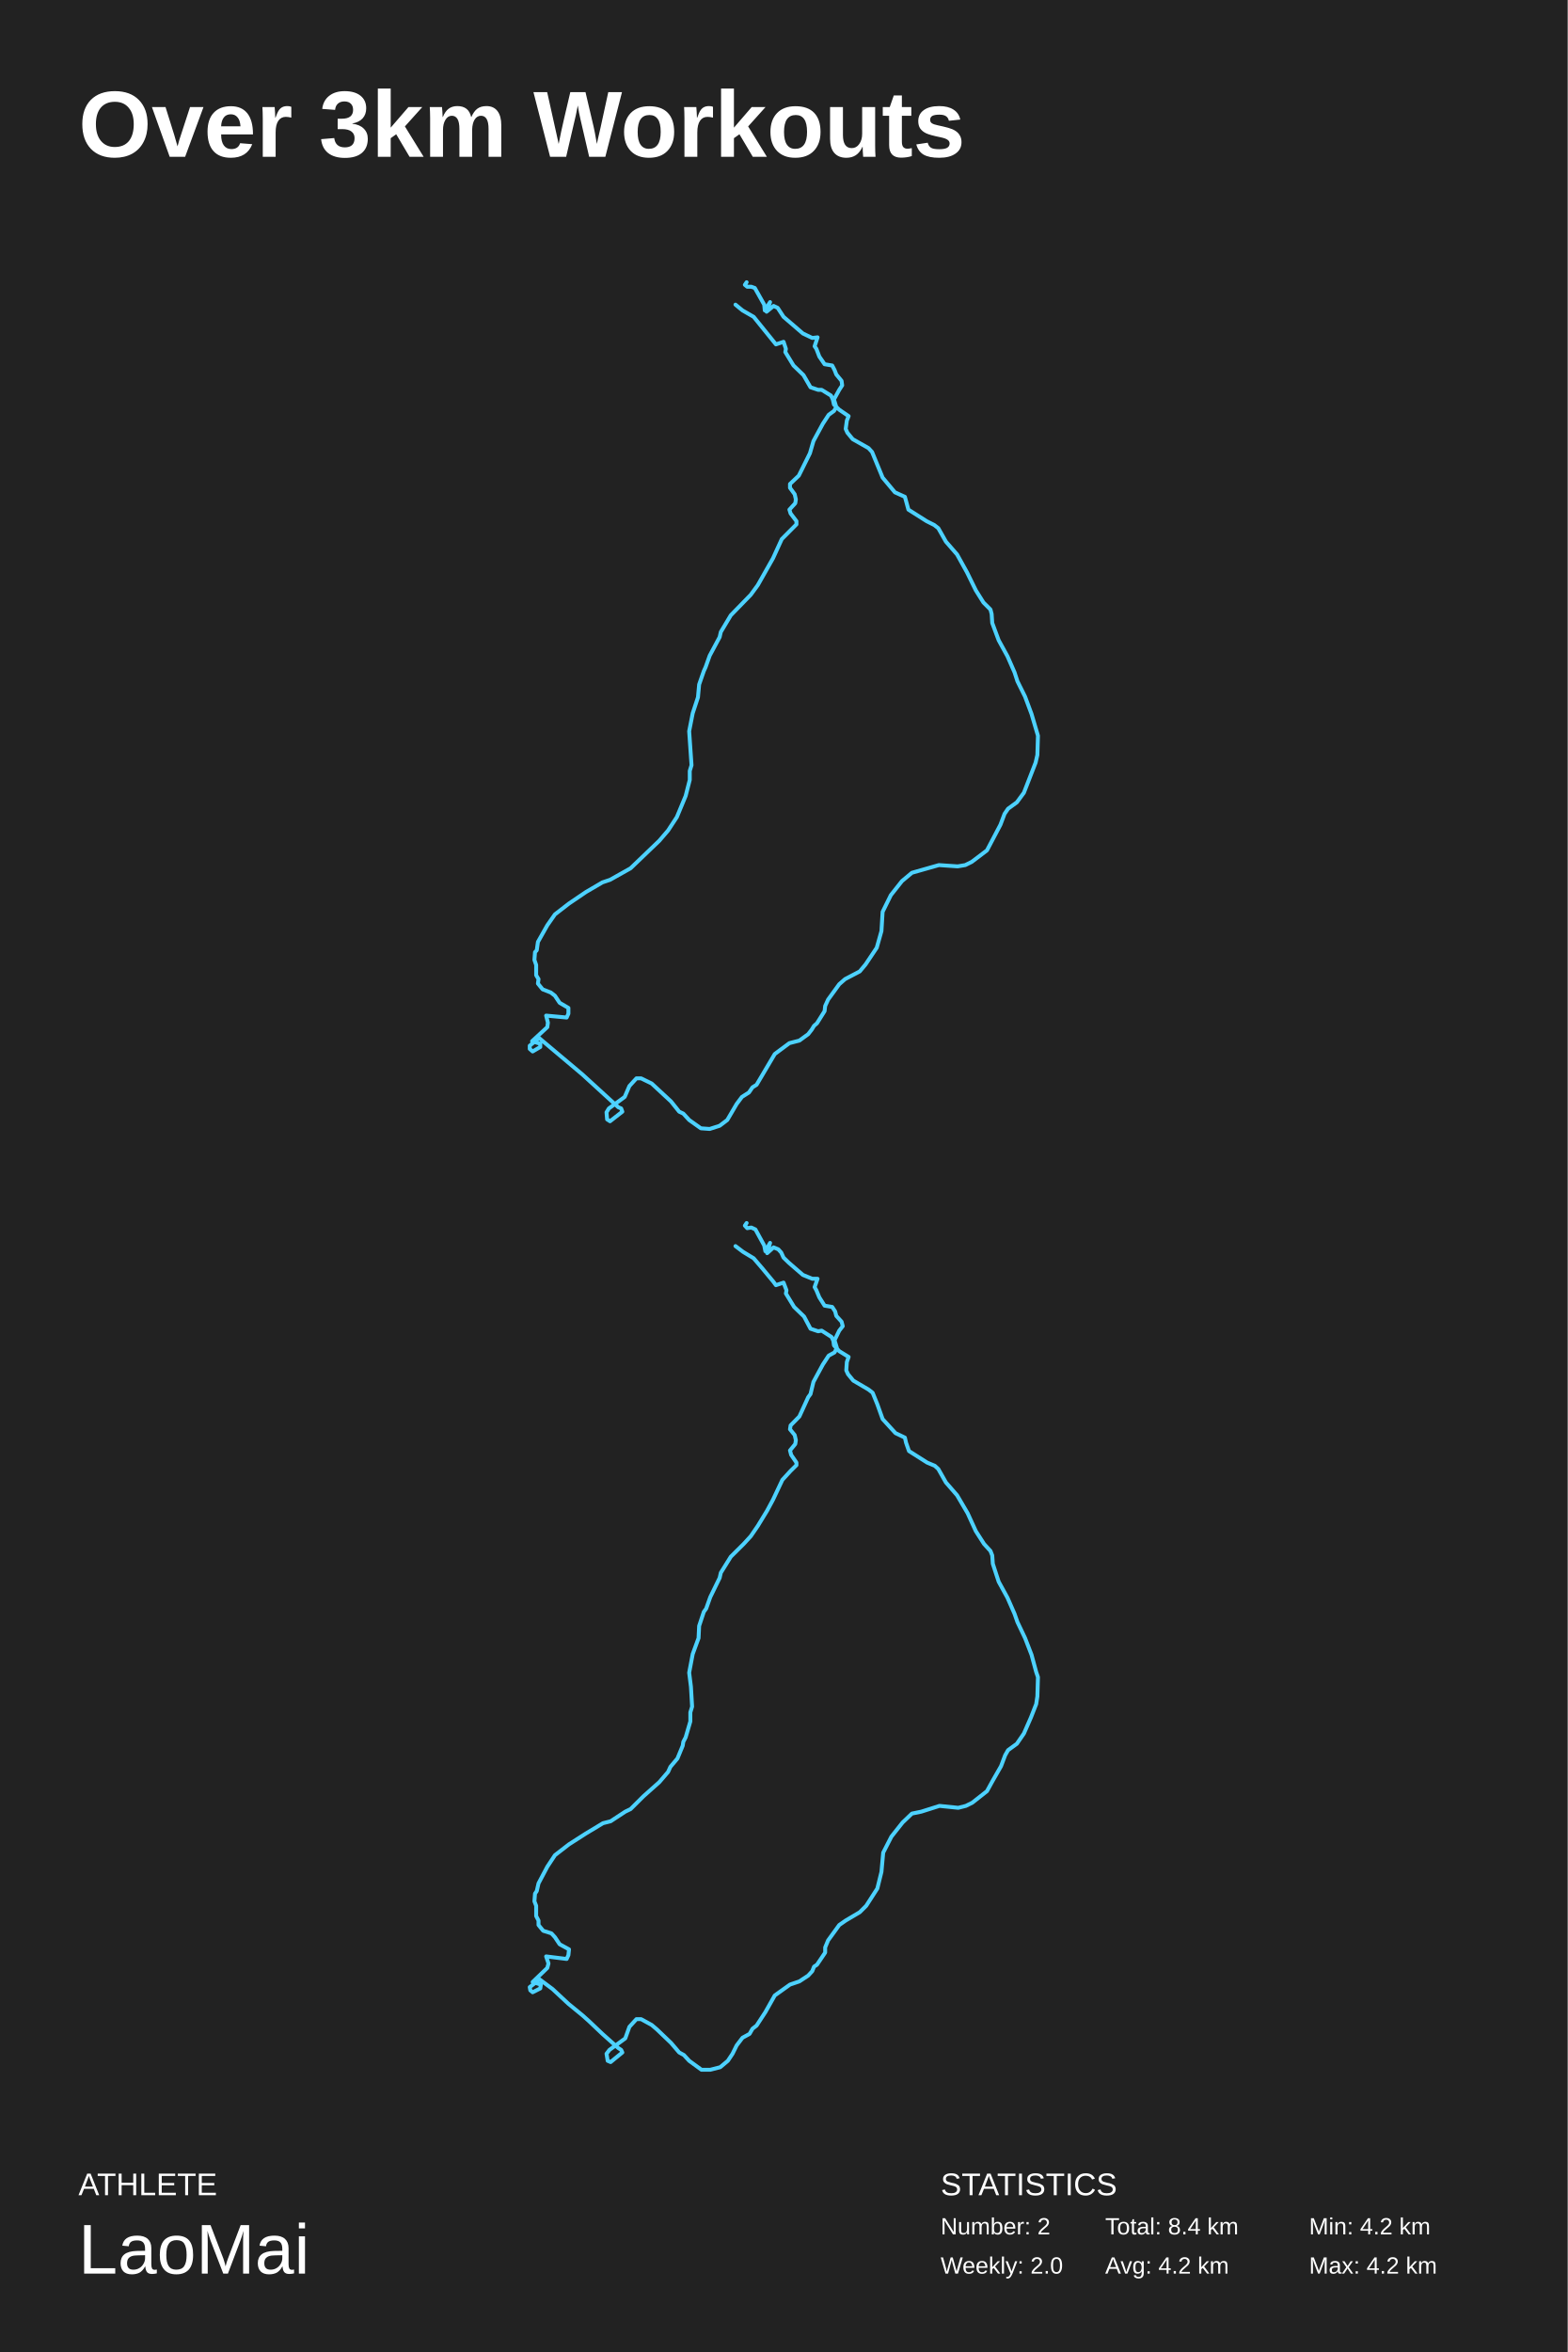
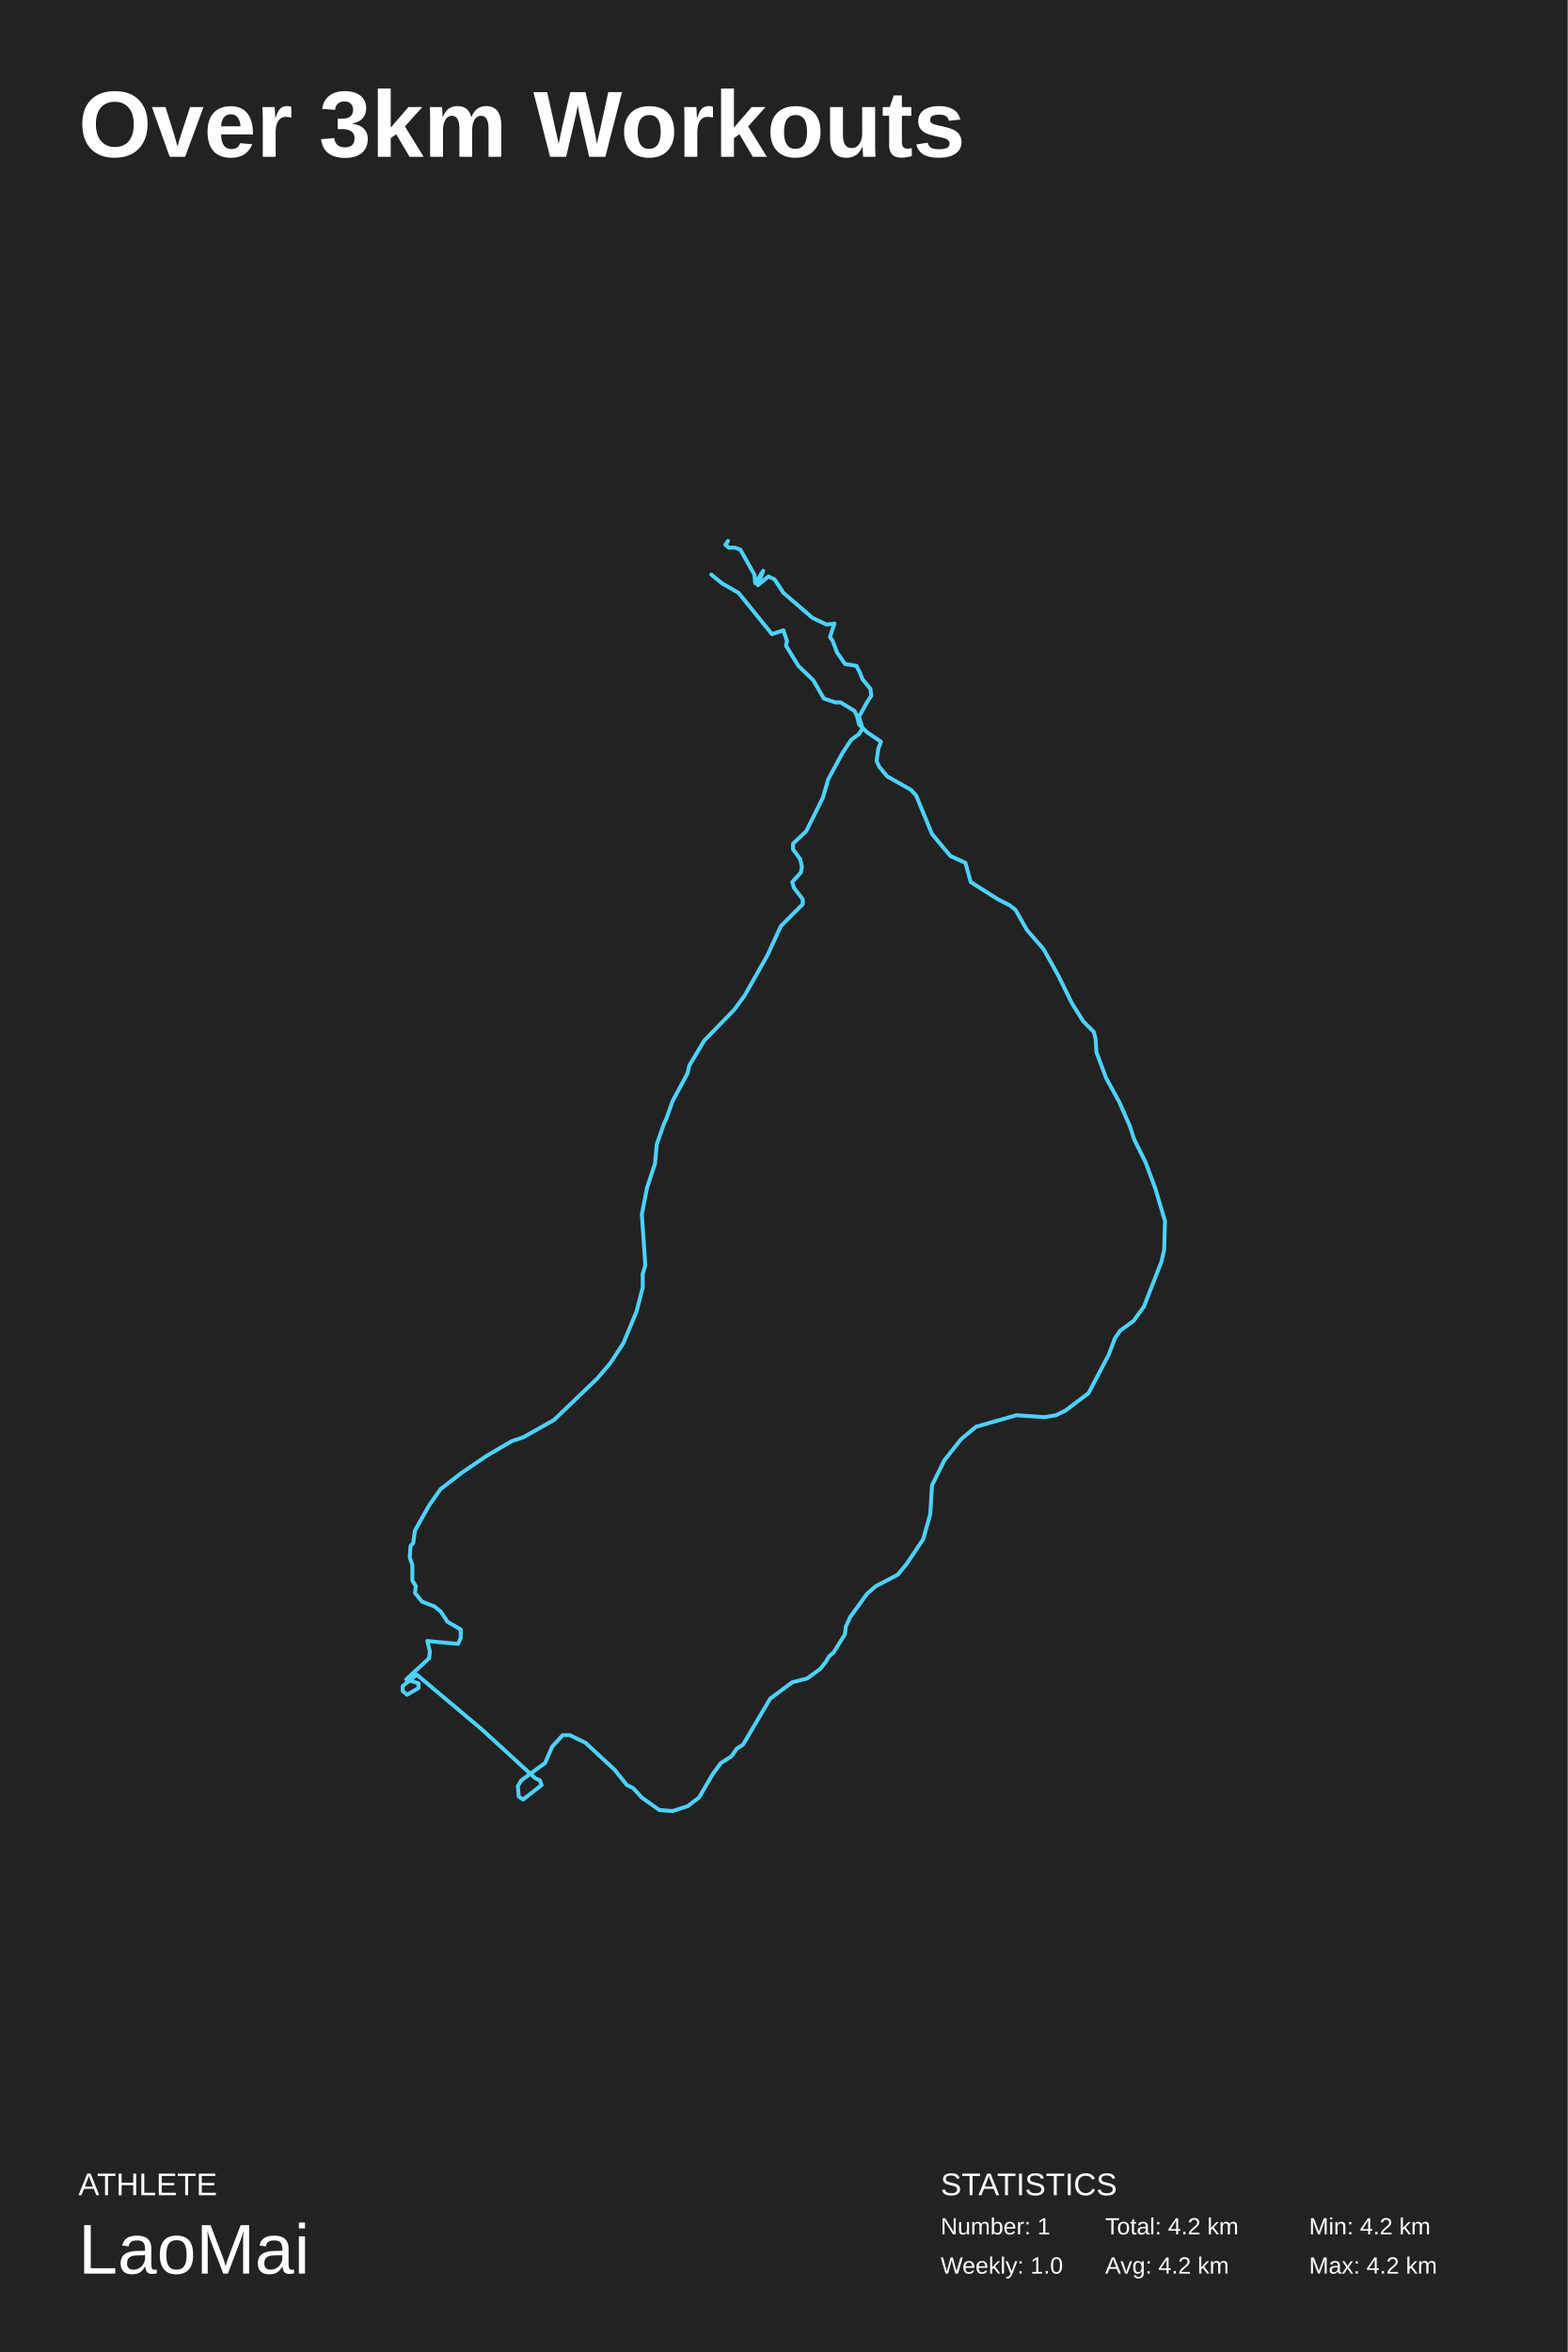
<svg xmlns="http://www.w3.org/2000/svg" baseProfile="full" height="300mm" version="1.1" viewBox="0,0,200,300" width="200mm">
  <defs />
  <rect fill="#222222" height="300" width="200" x="0" y="0" />
  <text fill="#FFFFFF" style="font-size:12px; font-family:Arial; font-weight:bold;" x="10" y="20">Over 3km Workouts</text>
  <text fill="#FFFFFF" style="font-size:4px; font-family:Arial" x="10" y="280">ATHLETE</text>
  <text fill="#FFFFFF" style="font-size:9px; font-family:Arial" x="10" y="290">LaoMai</text>
  <text fill="#FFFFFF" style="font-size:4px; font-family:Arial" x="120" y="280">STATISTICS</text>
-   <text fill="#FFFFFF" style="font-size:3px; font-family:Arial" x="120" y="285">Number: 2</text>
-   <text fill="#FFFFFF" style="font-size:3px; font-family:Arial" x="120" y="290">Weekly: 2.0</text>
-   <text fill="#FFFFFF" style="font-size:3px; font-family:Arial" x="141" y="285">Total: 8.4 km</text>
+   <text fill="#FFFFFF" style="font-size:3px; font-family:Arial" x="120" y="285">Number: 1</text>
+   <text fill="#FFFFFF" style="font-size:3px; font-family:Arial" x="120" y="290">Weekly: 1.0</text>
+   <text fill="#FFFFFF" style="font-size:3px; font-family:Arial" x="141" y="285">Total: 4.2 km</text>
  <text fill="#FFFFFF" style="font-size:3px; font-family:Arial" x="141" y="290">Avg: 4.2 km</text>
  <text fill="#FFFFFF" style="font-size:3px; font-family:Arial" x="167" y="285">Min: 4.2 km</text>
  <text fill="#FFFFFF" style="font-size:3px; font-family:Arial" x="167" y="290">Max: 4.2 km</text>
-   <polyline fill="none" points="93.83,38.859 94.728,39.595 96.149,40.412 98.99,43.925 99.963,43.598 100.262,44.497 100.187,44.905 101.234,46.621 102.505,47.846 103.403,49.398 104.375,49.725 104.824,49.725 106.02,50.461 106.245,50.951 106.394,51.604 107.067,52.258 108.264,53.075 108.039,53.647 107.89,54.709 108.114,55.199 108.787,56.016 110.806,57.16 111.255,57.65 112.601,60.918 114.172,62.797 115.443,63.369 115.892,65.003 118.21,66.473 119.182,66.963 119.706,67.372 120.678,69.087 122.099,70.721 123.37,73.009 124.492,75.296 125.464,76.848 126.362,77.747 126.511,78.319 126.586,79.463 127.409,81.669 128.531,83.711 129.428,85.753 129.802,86.897 130.774,88.858 131.597,91.063 132.419,93.841 132.345,96.292 132.12,97.272 130.625,101.112 129.727,102.337 128.605,103.154 128.157,103.808 127.633,105.196 125.913,108.464 123.969,109.935 123.146,110.343 122.174,110.506 119.781,110.343 116.341,111.323 115.069,112.385 113.648,114.183 112.601,116.307 112.452,118.757 111.853,120.881 110.433,123.005 109.685,123.904 107.815,124.884 107.067,125.538 105.646,127.498 105.272,128.315 105.198,128.969 104.225,130.521 103.851,130.848 103.552,131.338 103.104,131.91 101.982,132.727 100.71,133.053 98.841,134.442 96.522,138.363 95.999,138.69 95.55,139.344 94.653,139.915 93.98,140.814 92.783,142.856 91.811,143.592 90.54,144.0 89.418,143.918 87.922,142.856 87.174,142.039 86.651,141.794 85.604,140.487 83.136,138.2 81.79,137.546 81.191,137.546 80.294,138.527 79.696,139.915 77.677,141.386 77.377,141.876 77.452,142.775 77.826,143.02 79.397,141.794 79.247,141.386 78.873,141.223 74.311,137.056 68.777,132.4 67.581,133.38 67.581,133.789 67.954,134.115 68.927,133.544 68.927,133.135 67.88,132.808 69.824,131.011 69.899,130.439 69.674,129.541 72.292,129.786 72.516,129.296 72.516,128.56 71.395,127.907 70.796,127.008 70.273,126.6 69.226,126.191 68.627,125.456 68.702,124.884 68.403,124.394 68.403,123.087 68.179,122.434 68.254,121.453 68.478,121.208 68.627,120.146 69.824,118.022 70.796,116.633 72.591,115.245 74.76,113.774 76.854,112.549 77.826,112.222 80.444,110.752 84.108,107.239 85.23,105.932 86.352,104.216 87.473,101.52 87.997,99.478 87.997,98.334 88.221,97.599 87.922,93.269 88.371,90.982 89.044,88.939 89.194,87.305 89.792,85.59 90.016,85.1 90.54,83.629 91.811,81.26 91.961,80.606 93.232,78.482 95.775,75.868 96.672,74.643 98.616,71.211 99.738,68.761 101.608,66.882 101.608,66.473 100.86,65.493 100.71,65.003 101.458,64.186 101.533,63.695 101.384,63.042 100.785,62.225 100.785,61.735 101.907,60.673 103.328,57.813 103.777,56.261 104.973,54.055 105.721,52.911 106.394,52.421 106.693,51.931 106.394,50.951 107.067,49.725 107.441,49.153 107.366,48.582 106.693,47.765 106.469,47.193 106.17,46.621 105.198,46.457 104.525,45.477 104.151,44.497 103.926,44.17 104.3,43.026 103.627,43.108 102.431,42.536 99.963,40.412 99.215,39.268 98.691,39.023 97.794,39.758 98.243,38.533 97.569,39.595 97.495,38.859 96.298,36.735 95.849,36.572 95.326,36.572 95.027,36.327 95.251,36.0" stroke="#4DD2FF" stroke-linecap="round" stroke-linejoin="round" stroke-width="0.5" />
-   <polyline fill="none" points="93.83,158.941 94.802,159.676 96.149,160.493 97.27,161.801 98.691,163.516 98.99,163.925 99.963,163.598 100.337,164.578 100.262,164.987 101.309,166.702 102.58,167.928 103.403,169.48 104.375,169.807 104.824,169.725 106.095,170.542 106.319,171.032 106.394,171.604 107.067,172.34 108.264,173.075 108.039,173.728 107.965,174.79 108.189,175.281 108.862,176.098 110.806,177.241 111.33,177.65 111.928,179.12 112.601,180.999 114.247,182.797 115.443,183.369 115.593,184.022 115.967,185.084 118.285,186.555 119.257,186.963 119.706,187.372 120.678,189.087 122.099,190.721 123.445,193.009 124.492,195.296 125.539,196.93 126.362,197.829 126.586,198.401 126.661,199.463 127.409,201.75 128.531,203.793 129.428,205.835 129.802,206.897 130.774,208.939 131.597,211.063 132.195,213.269 132.419,213.923 132.345,216.374 132.195,217.354 131.522,219.069 130.625,221.112 129.727,222.419 128.605,223.236 128.232,223.889 127.708,225.278 126.586,227.239 125.913,228.464 124.044,229.935 123.221,230.343 122.249,230.588 119.856,230.343 117.537,231.078 116.341,231.323 115.144,232.467 113.723,234.264 112.676,236.307 112.452,238.757 111.928,240.881 110.507,243.087 109.685,243.904 107.89,244.966 107.067,245.538 105.646,247.498 105.272,248.397 105.272,249.051 104.225,250.603 103.851,250.848 103.627,251.42 103.104,251.991 101.982,252.727 100.785,253.135 98.841,254.524 97.644,256.648 96.522,258.363 95.999,258.772 95.625,259.425 94.728,259.915 93.98,260.896 93.456,261.958 92.858,262.856 91.886,263.673 90.614,264.0 89.493,264.0 87.922,262.856 87.249,262.121 86.651,261.794 85.604,260.569 83.809,258.854 83.136,258.282 81.79,257.546 81.191,257.546 80.294,258.527 79.771,259.997 77.751,261.468 77.377,261.958 77.527,262.856 77.901,263.02 79.397,261.794 79.247,261.468 78.873,261.223 76.854,259.425 75.134,257.792 74.311,257.056 72.516,255.586 70.497,253.707 68.852,252.482 67.581,253.462 67.655,253.87 67.954,254.115 68.927,253.625 69.001,253.135 67.954,252.808 69.824,251.011 69.974,250.439 69.674,249.541 72.292,249.867 72.516,249.377 72.591,248.642 71.395,247.989 70.796,247.09 70.348,246.6 69.301,246.273 68.702,245.538 68.702,244.966 68.403,244.394 68.403,243.087 68.179,242.515 68.254,241.535 68.478,241.208 68.702,240.228 69.824,238.104 70.796,236.633 72.591,235.245 74.76,233.856 76.929,232.549 77.901,232.304 79.771,231.078 80.444,230.752 82.089,229.118 84.108,227.32 85.23,226.013 85.529,225.36 86.426,224.298 87.1,222.664 87.174,222.174 87.473,221.602 88.072,219.56 88.072,218.416 88.296,217.681 88.147,215.148 87.922,213.351 88.371,210.982 89.119,208.939 89.194,207.387 89.792,205.59 90.091,205.181 90.614,203.711 91.811,201.26 91.961,200.606 93.232,198.564 94.877,196.93 95.775,195.95 96.672,194.643 97.869,192.682 98.616,191.293 99.813,188.761 100.86,187.617 101.608,186.882 101.608,186.555 100.935,185.574 100.785,185.003 101.458,184.186 101.533,183.695 101.384,183.042 100.785,182.307 100.86,181.816 101.982,180.673 103.104,178.222 103.403,177.813 103.777,176.261 104.973,174.055 105.721,172.911 106.469,172.503 106.768,171.931 106.469,170.951 107.067,169.725 107.516,169.153 107.366,168.582 106.693,167.846 106.544,167.274 106.17,166.702 105.198,166.539 104.525,165.477 104.151,164.578 103.926,164.17 104.3,163.108 103.627,163.108 102.431,162.618 100.636,161.065 99.963,160.412 99.663,159.758 99.29,159.35 98.691,159.105 97.869,159.84 98.243,158.533 97.644,159.595 97.495,158.859 96.373,156.817 95.849,156.572 95.326,156.654 95.027,156.327 95.251,156.0" stroke="#4DD2FF" stroke-linecap="round" stroke-linejoin="round" stroke-width="0.5" />
+   <polyline fill="none" points="90.745,73.289 92.091,74.392 94.223,75.618 98.486,80.887 99.944,80.397 100.393,81.745 100.28,82.358 101.851,84.931 103.758,86.769 105.104,89.098 106.562,89.588 107.235,89.588 109.03,90.691 109.367,91.426 109.591,92.406 110.601,93.387 112.396,94.612 112.059,95.47 111.835,97.063 112.171,97.798 113.181,99.024 116.21,100.74 116.883,101.475 118.902,106.377 121.258,109.195 123.165,110.053 123.838,112.504 127.315,114.71 128.774,115.445 129.559,116.058 131.017,118.631 133.149,121.082 135.056,124.513 136.738,127.944 138.197,130.273 139.543,131.621 139.767,132.479 139.879,134.194 141.113,137.503 142.796,140.566 144.142,143.63 144.703,145.345 146.161,148.286 147.395,151.595 148.629,155.761 148.517,159.438 148.181,160.908 145.937,166.668 144.591,168.506 142.908,169.731 142.235,170.711 141.45,172.795 138.87,177.696 135.953,179.902 134.719,180.515 133.261,180.76 129.671,180.515 124.511,181.985 122.604,183.578 120.473,186.274 118.902,189.46 118.678,193.136 117.78,196.322 115.649,199.508 114.527,200.856 111.723,202.326 110.601,203.307 108.469,206.248 107.909,207.473 107.796,208.453 106.338,210.782 105.777,211.272 105.328,212.007 104.655,212.865 102.973,214.09 101.066,214.58 98.261,216.663 94.784,222.545 93.998,223.035 93.325,224.015 91.979,224.873 90.97,226.221 89.175,229.285 87.716,230.387 85.809,231.0 84.127,230.877 81.883,229.285 80.761,228.059 79.976,227.692 78.406,225.731 74.704,222.3 72.685,221.32 71.787,221.32 70.441,222.79 69.544,224.873 66.515,227.079 66.066,227.814 66.178,229.162 66.739,229.53 69.095,227.692 68.871,227.079 68.31,226.834 61.467,220.584 53.166,213.6 51.371,215.07 51.371,215.683 51.932,216.173 53.39,215.315 53.39,214.703 51.819,214.213 54.736,211.517 54.848,210.659 54.512,209.311 58.438,209.679 58.775,208.943 58.775,207.841 57.092,206.86 56.194,205.512 55.409,204.9 53.839,204.287 52.941,203.184 53.053,202.326 52.605,201.591 52.605,199.631 52.268,198.65 52.38,197.18 52.717,196.812 52.941,195.219 54.736,192.033 56.194,189.95 58.887,187.867 62.14,185.661 65.281,183.823 66.739,183.333 70.665,181.127 76.162,175.858 77.845,173.897 79.527,171.324 81.21,167.28 81.995,164.217 81.995,162.501 82.332,161.398 81.883,154.904 82.556,151.473 83.566,148.409 83.79,145.958 84.688,143.385 85.024,142.65 85.809,140.444 87.716,136.89 87.941,135.91 89.848,132.724 93.662,128.802 95.008,126.964 97.925,121.817 99.607,118.141 102.412,115.322 102.412,114.71 101.29,113.239 101.066,112.504 102.187,111.278 102.3,110.543 102.075,109.563 101.178,108.337 101.178,107.602 102.861,106.009 104.992,101.72 105.665,99.392 107.46,96.083 108.582,94.367 109.591,93.632 110.04,92.897 109.591,91.426 110.601,89.588 111.162,88.73 111.05,87.872 110.04,86.647 109.703,85.789 109.255,84.931 107.796,84.686 106.787,83.215 106.226,81.745 105.889,81.255 106.45,79.539 105.441,79.662 103.646,78.804 99.944,75.618 98.822,73.902 98.037,73.534 96.691,74.637 97.364,72.799 96.354,74.392 96.242,73.289 94.447,70.103 93.774,69.858 92.989,69.858 92.54,69.49 92.877,69.0" stroke="#4DD2FF" stroke-linecap="round" stroke-linejoin="round" stroke-width="0.5" />
</svg>
